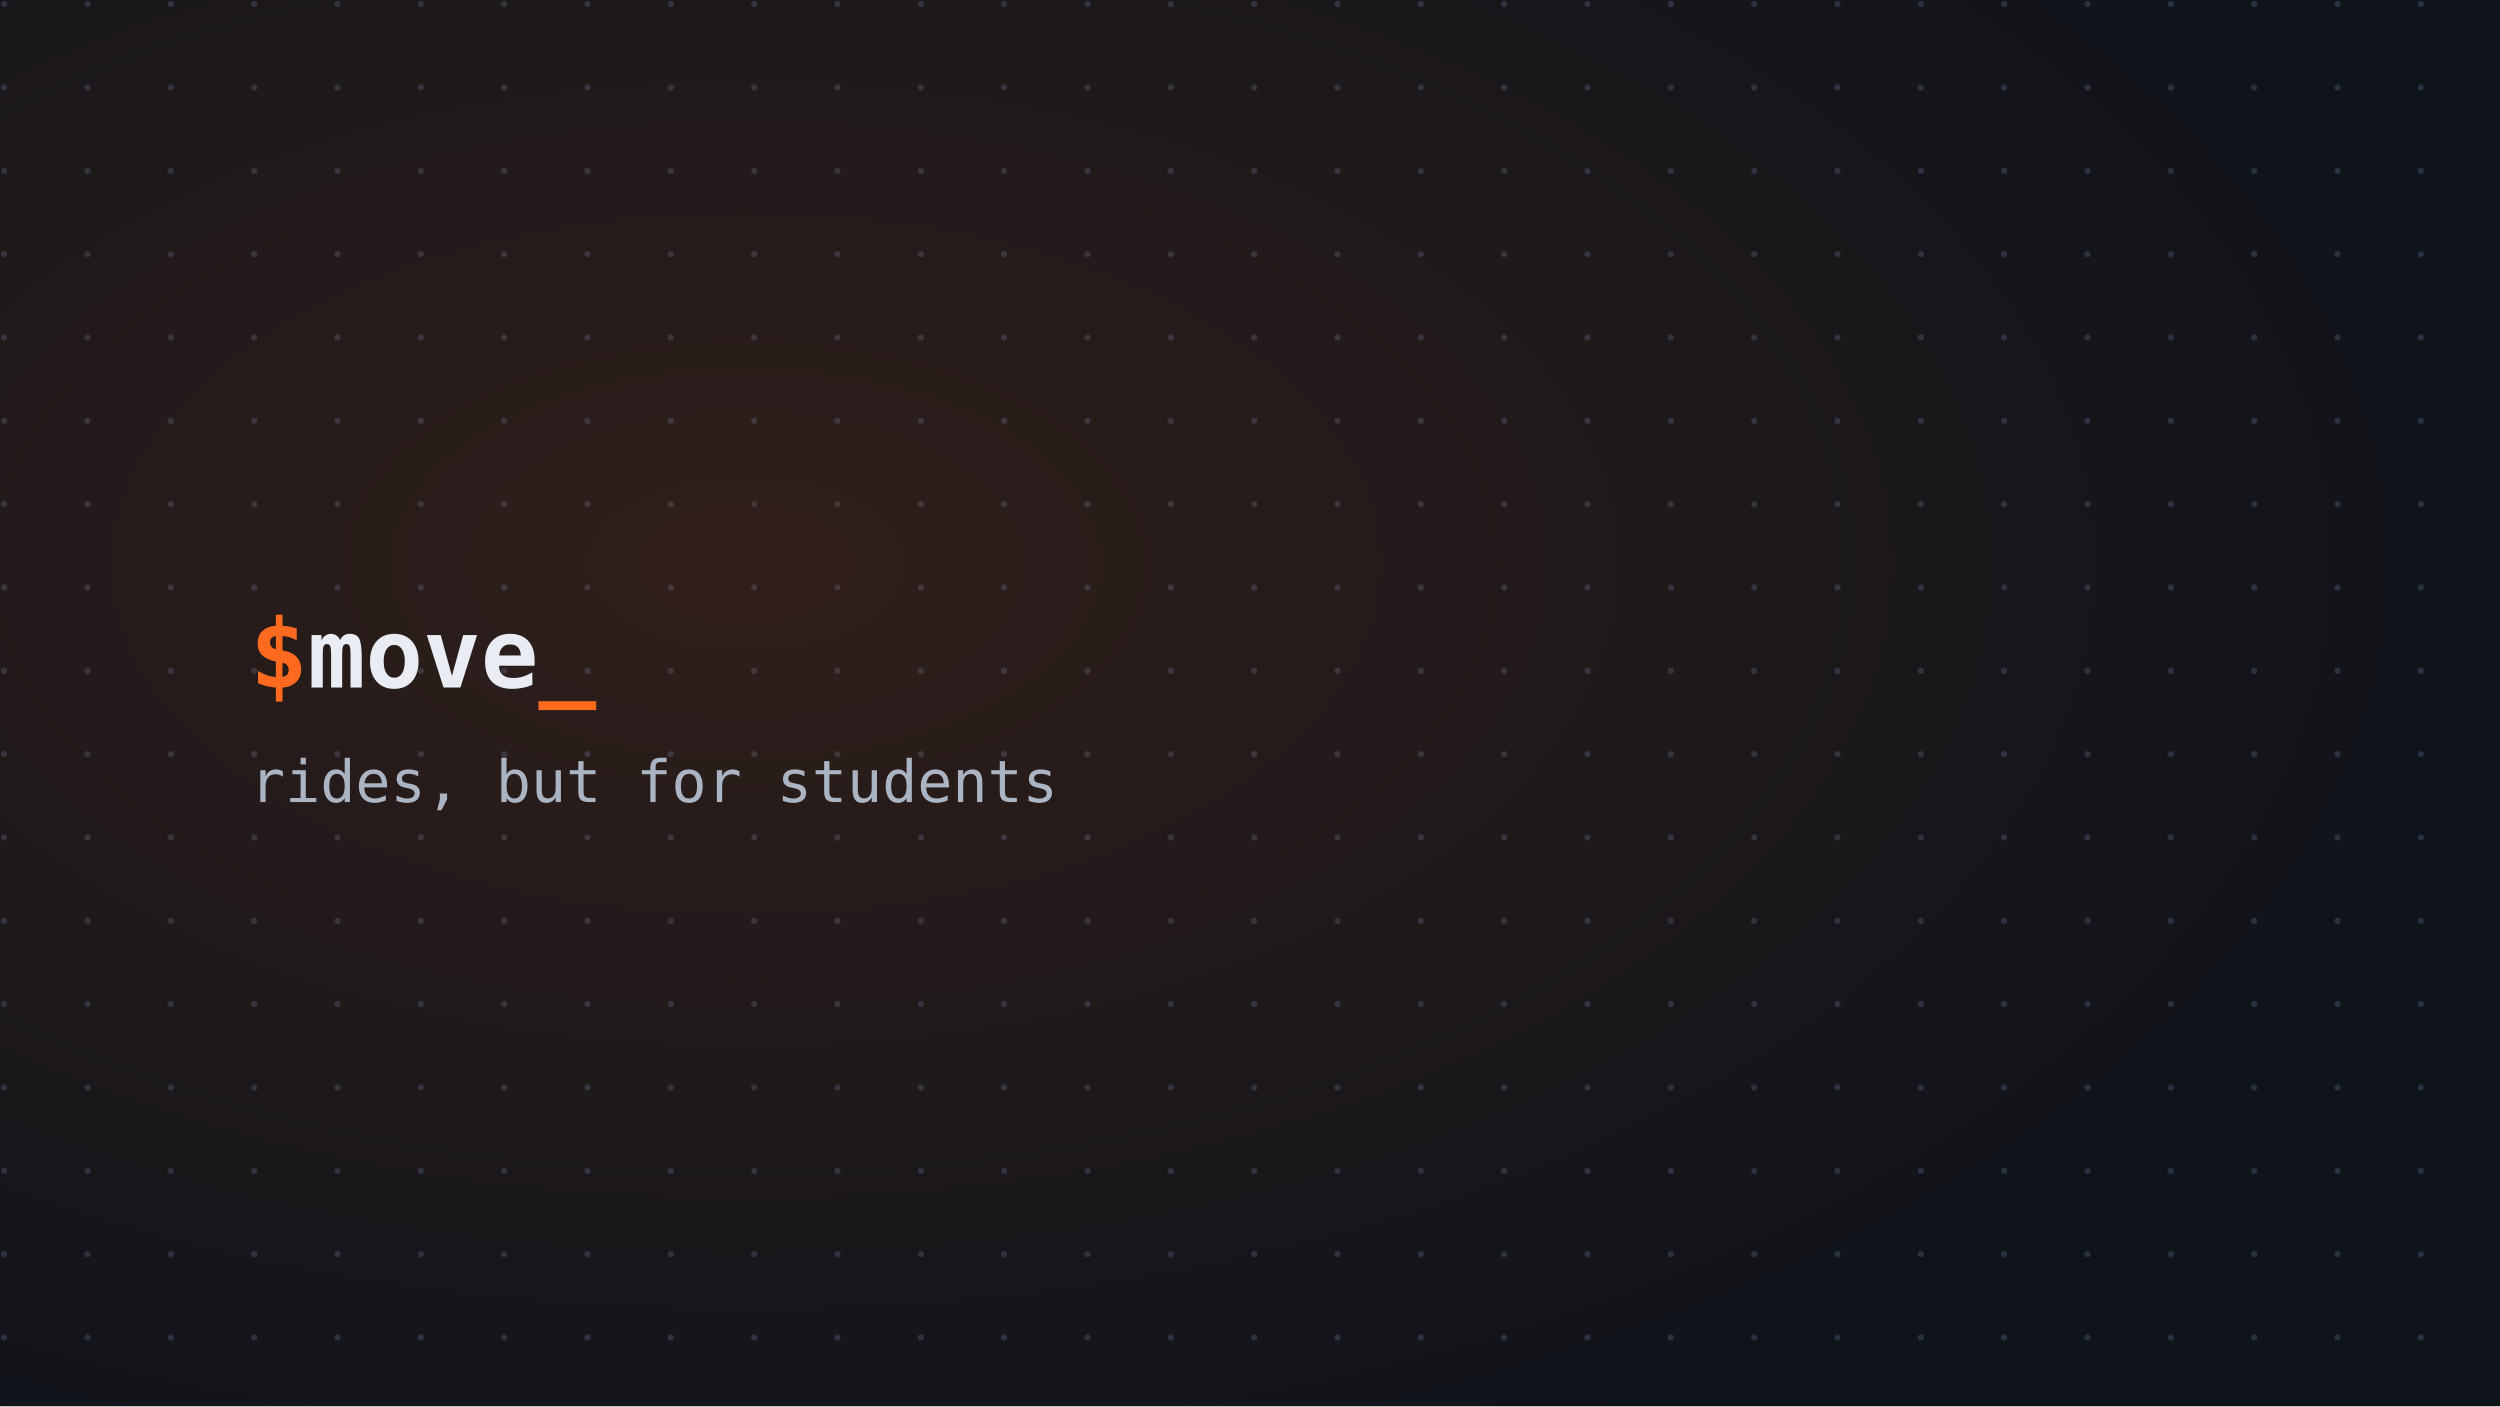
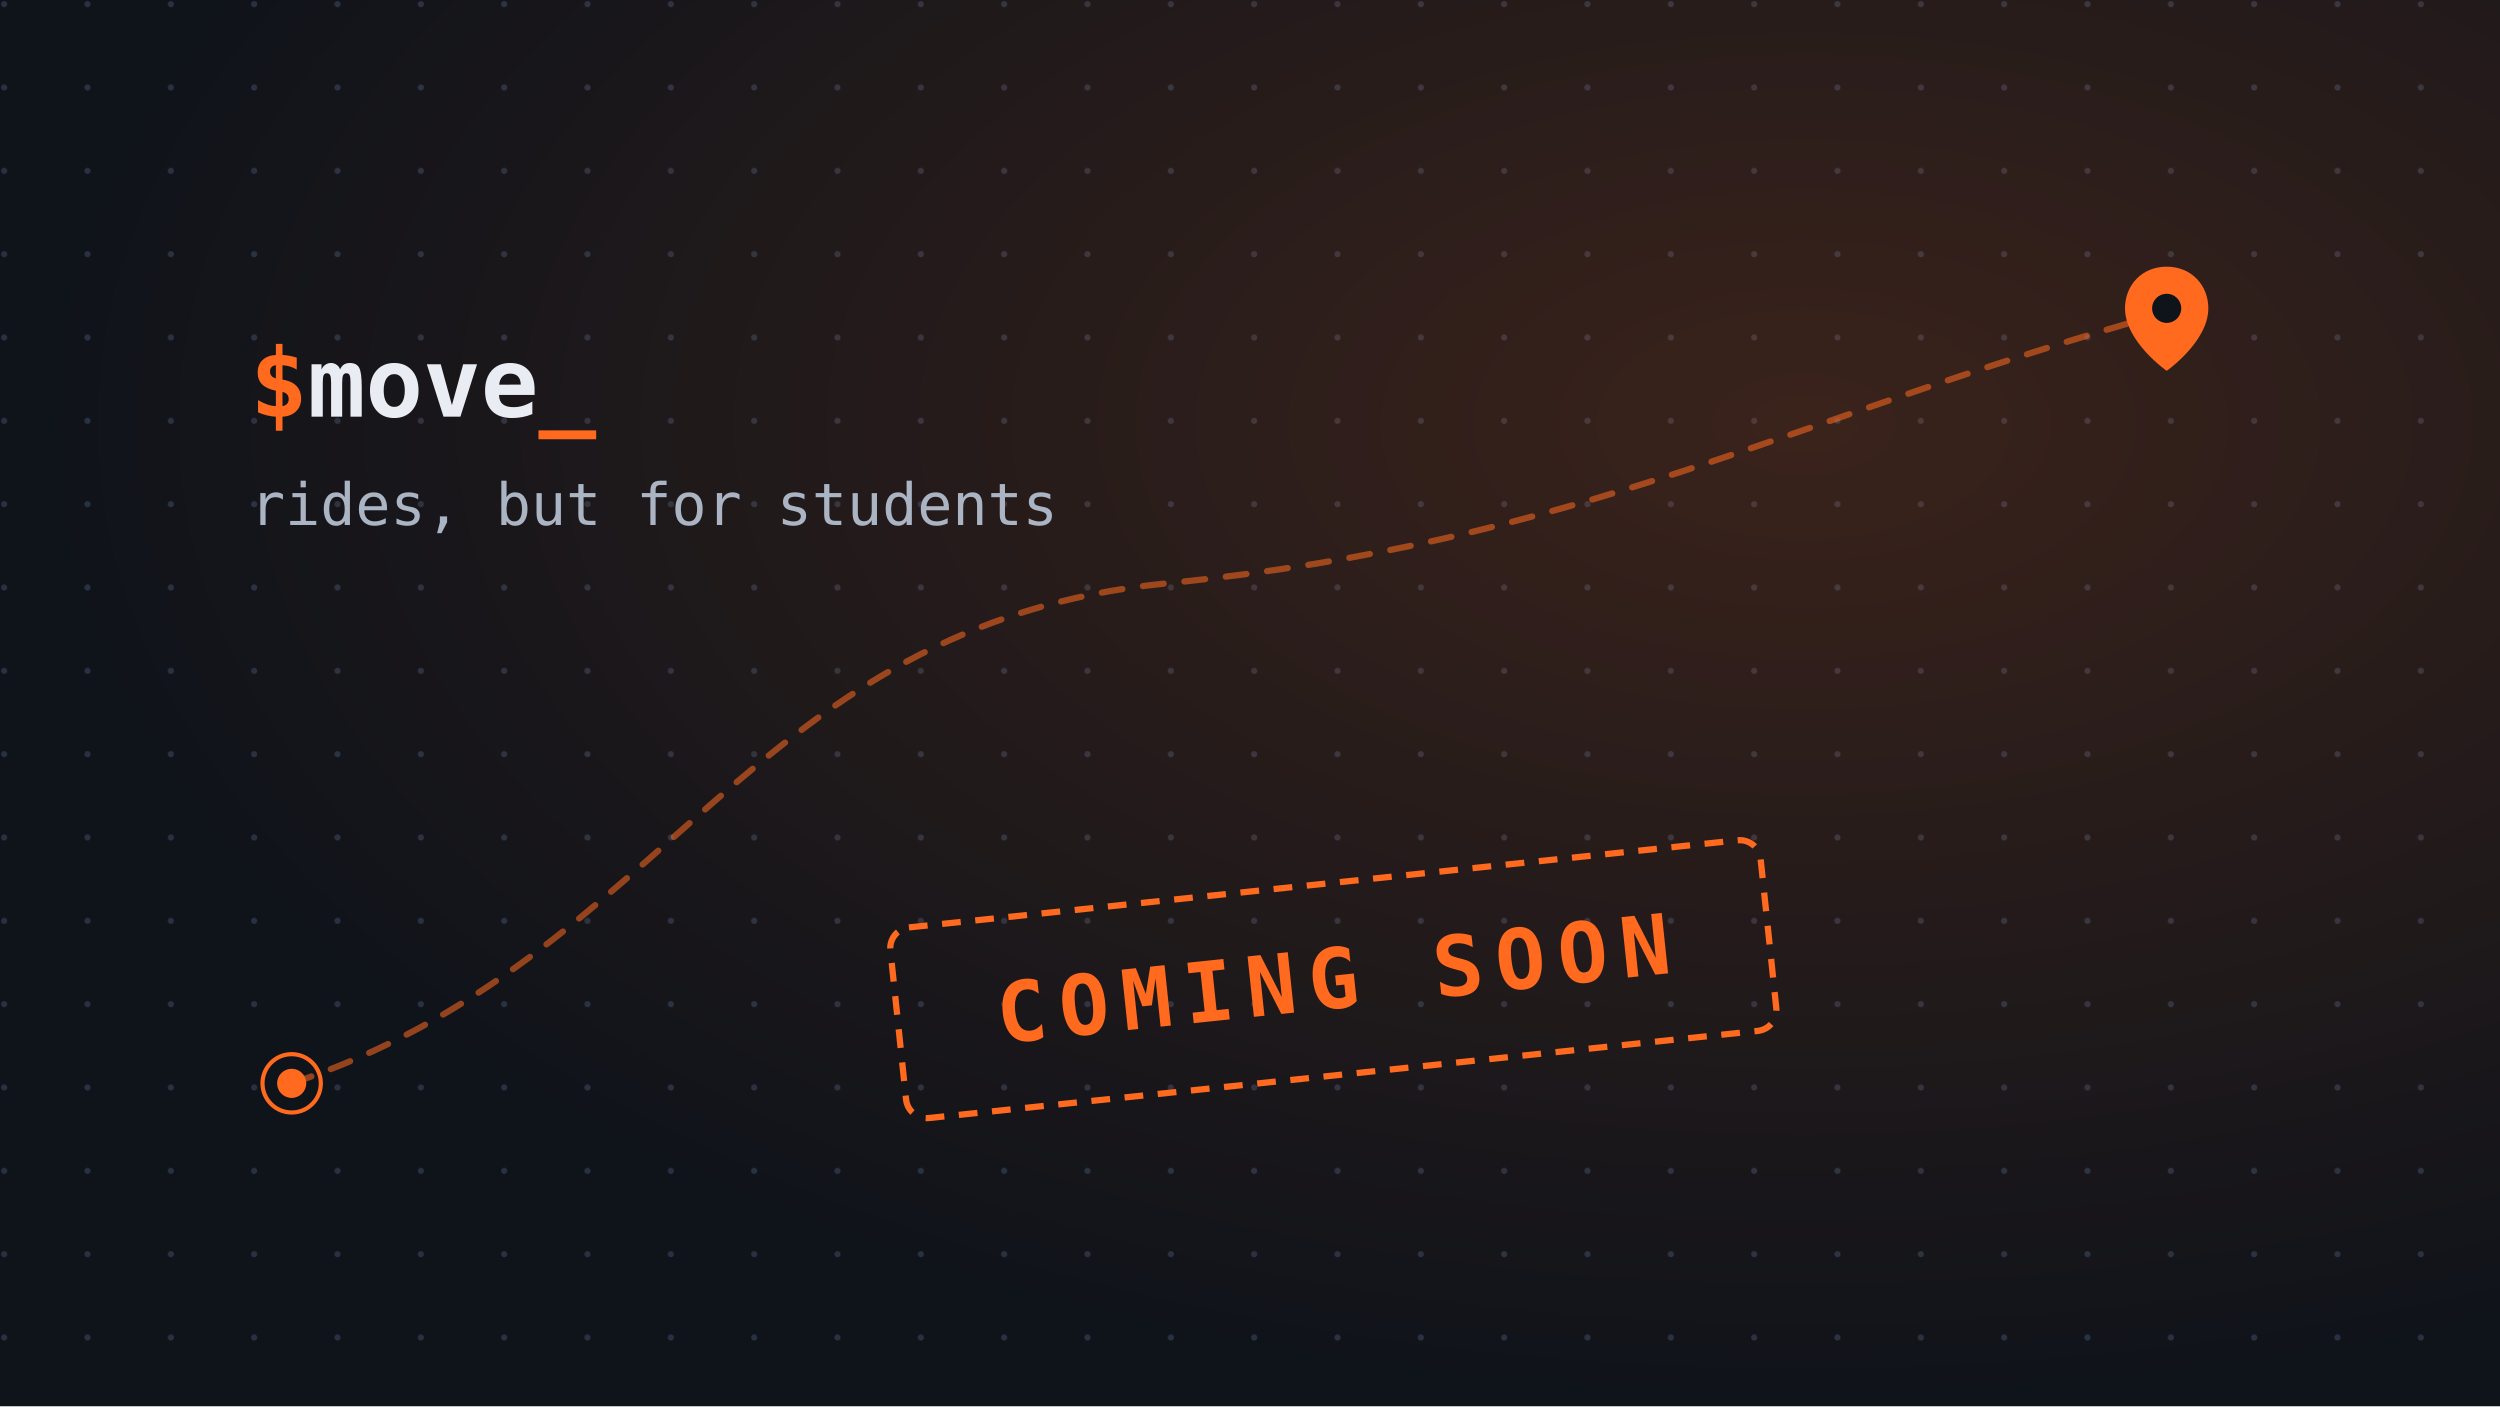
<svg xmlns="http://www.w3.org/2000/svg" viewBox="0 0 1200 675">
  <defs>
    <pattern id="g" width="40" height="40" patternUnits="userSpaceOnUse">
      <circle cx="2" cy="2" r="1.5" fill="#273142" />
    </pattern>
-     <radialGradient id="glow" cx="30%" cy="40%" r="70%">
-       <stop offset="0" stop-color="#ff6a1f" stop-opacity="0.14" />
+     <radialGradient id="glow" cx="72%" cy="30%" r="70%">
+       <stop offset="0" stop-color="#ff6a1f" stop-opacity="0.18" />
      <stop offset="1" stop-color="#ff6a1f" stop-opacity="0" />
    </radialGradient>
+     <style>
+       .dash { stroke-dasharray: 10 10; animation: march 1.6s linear infinite; }
+       @keyframes march { to { stroke-dashoffset: -40; } }
+       .pulse { animation: pulse 2.2s ease-in-out infinite; transform-origin: center; }
+       @keyframes pulse {
+         0%, 100% { opacity: 0.55; r: 14; }
+         50% { opacity: 0; r: 26; }
+       }
+     </style>
  </defs>
  <rect width="1200" height="675" fill="#0f131a" />
  <rect width="1200" height="675" fill="url(#g)" />
  <rect width="1200" height="675" fill="url(#glow)" />
+   <path d="M 140 520 C 320 460, 360 300, 560 280 S 860 200, 1040 150" fill="none" stroke="#ff6a1f" stroke-opacity="0.55" stroke-width="3" stroke-linecap="round" class="dash" />
+   <circle cx="140" cy="520" r="14" fill="none" stroke="#ff6a1f" stroke-width="2" class="pulse" />
+   <circle cx="140" cy="520" r="7" fill="#ff6a1f" />
+   <g transform="translate(1040 150)">
+     <path d="M0 -22 C 12 -22 20 -13 20 -2 C 20 14 0 28 0 28 C 0 28 -20 14 -20 -2 C -20 -13 -12 -22 0 -22 Z" fill="#ff6a1f" />
+     <circle cx="0" cy="-2" r="7" fill="#0f131a" />
+   </g>
  <g font-family="IBM Plex Mono, ui-monospace, monospace">
-     <text x="120" y="330" font-size="46" font-weight="700" fill="#e9edf3">
+     <text x="120" y="200" font-size="46" font-weight="700" fill="#e9edf3">
      <tspan fill="#ff6a1f">$ </tspan>move<tspan fill="#ff6a1f">_</tspan>
    </text>
-     <text x="120" y="385" font-size="28" fill="#aab4c3">rides, but for students</text>
+     <text x="120" y="252" font-size="28" fill="#aab4c3">rides, but for students</text>
+   </g>
+   <g transform="translate(640 470) rotate(-6)">
+     <rect x="-210" y="-46" width="420" height="92" rx="10" fill="none" stroke="#ff6a1f" stroke-width="3" stroke-dasharray="9 7" />
+     <text x="0" y="14" font-family="IBM Plex Mono, ui-monospace, monospace" font-size="40" font-weight="700" fill="#ff6a1f" text-anchor="middle" letter-spacing="6">COMING SOON</text>
  </g>
</svg>
